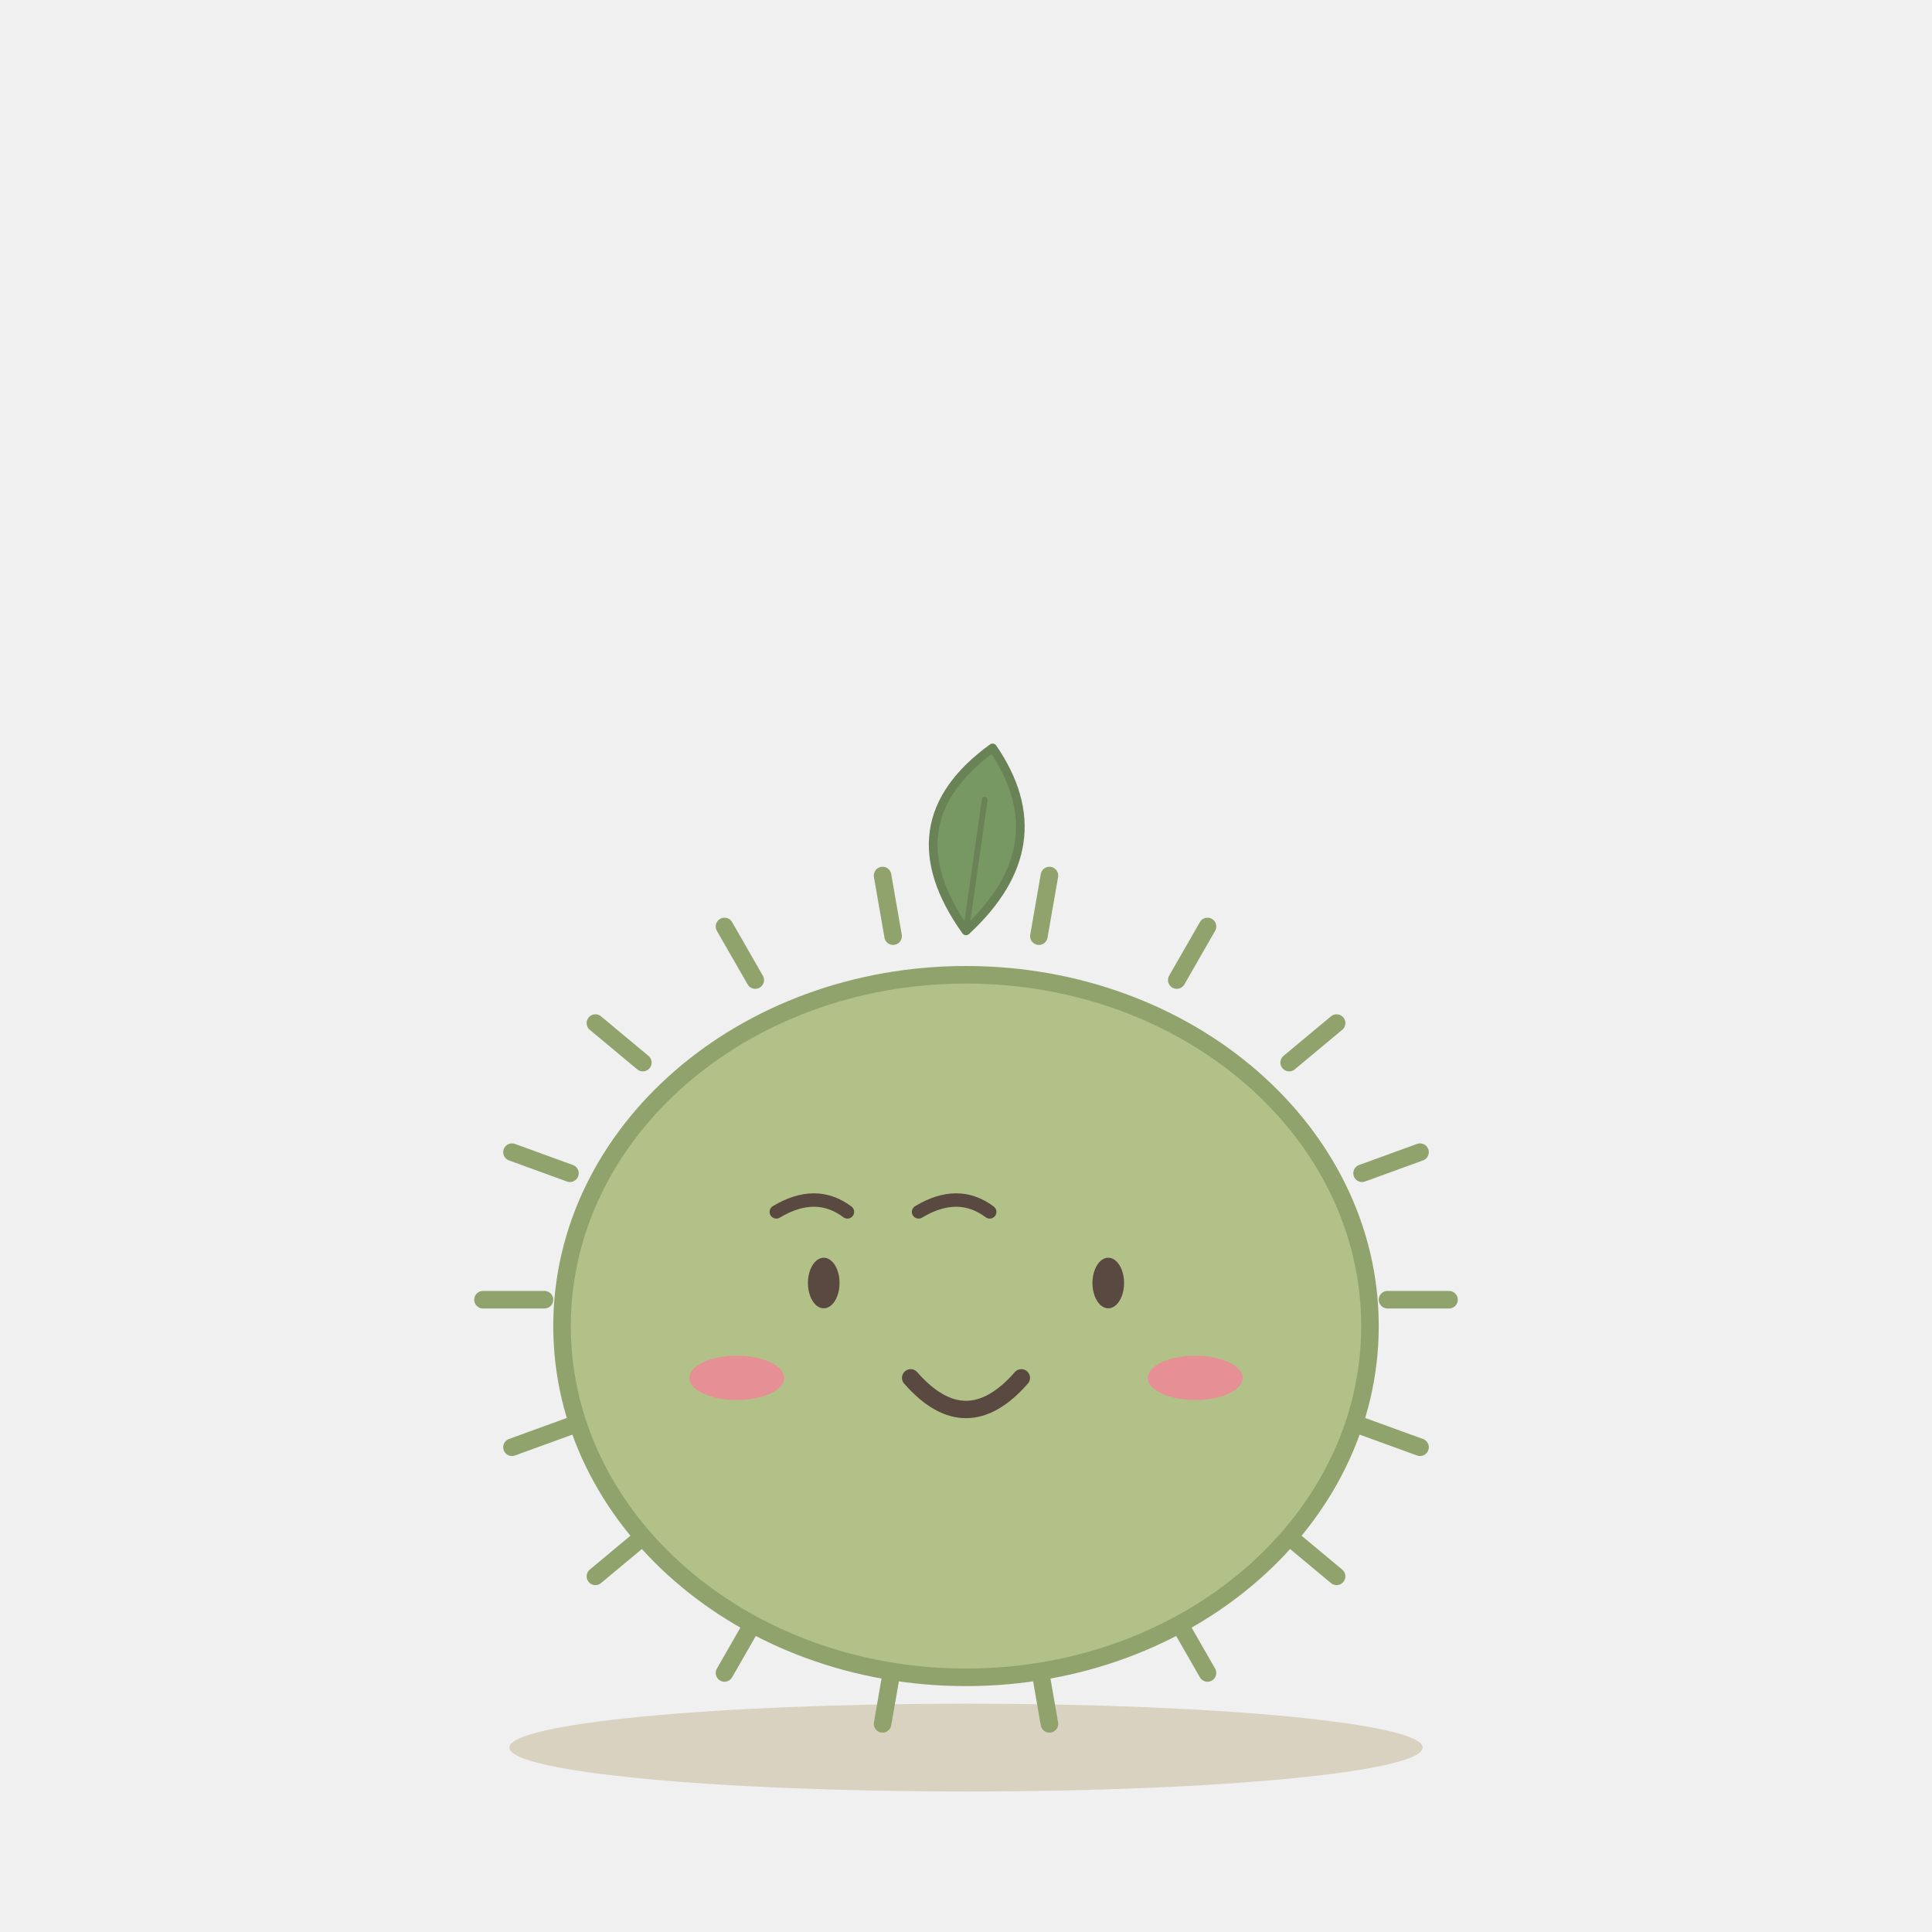
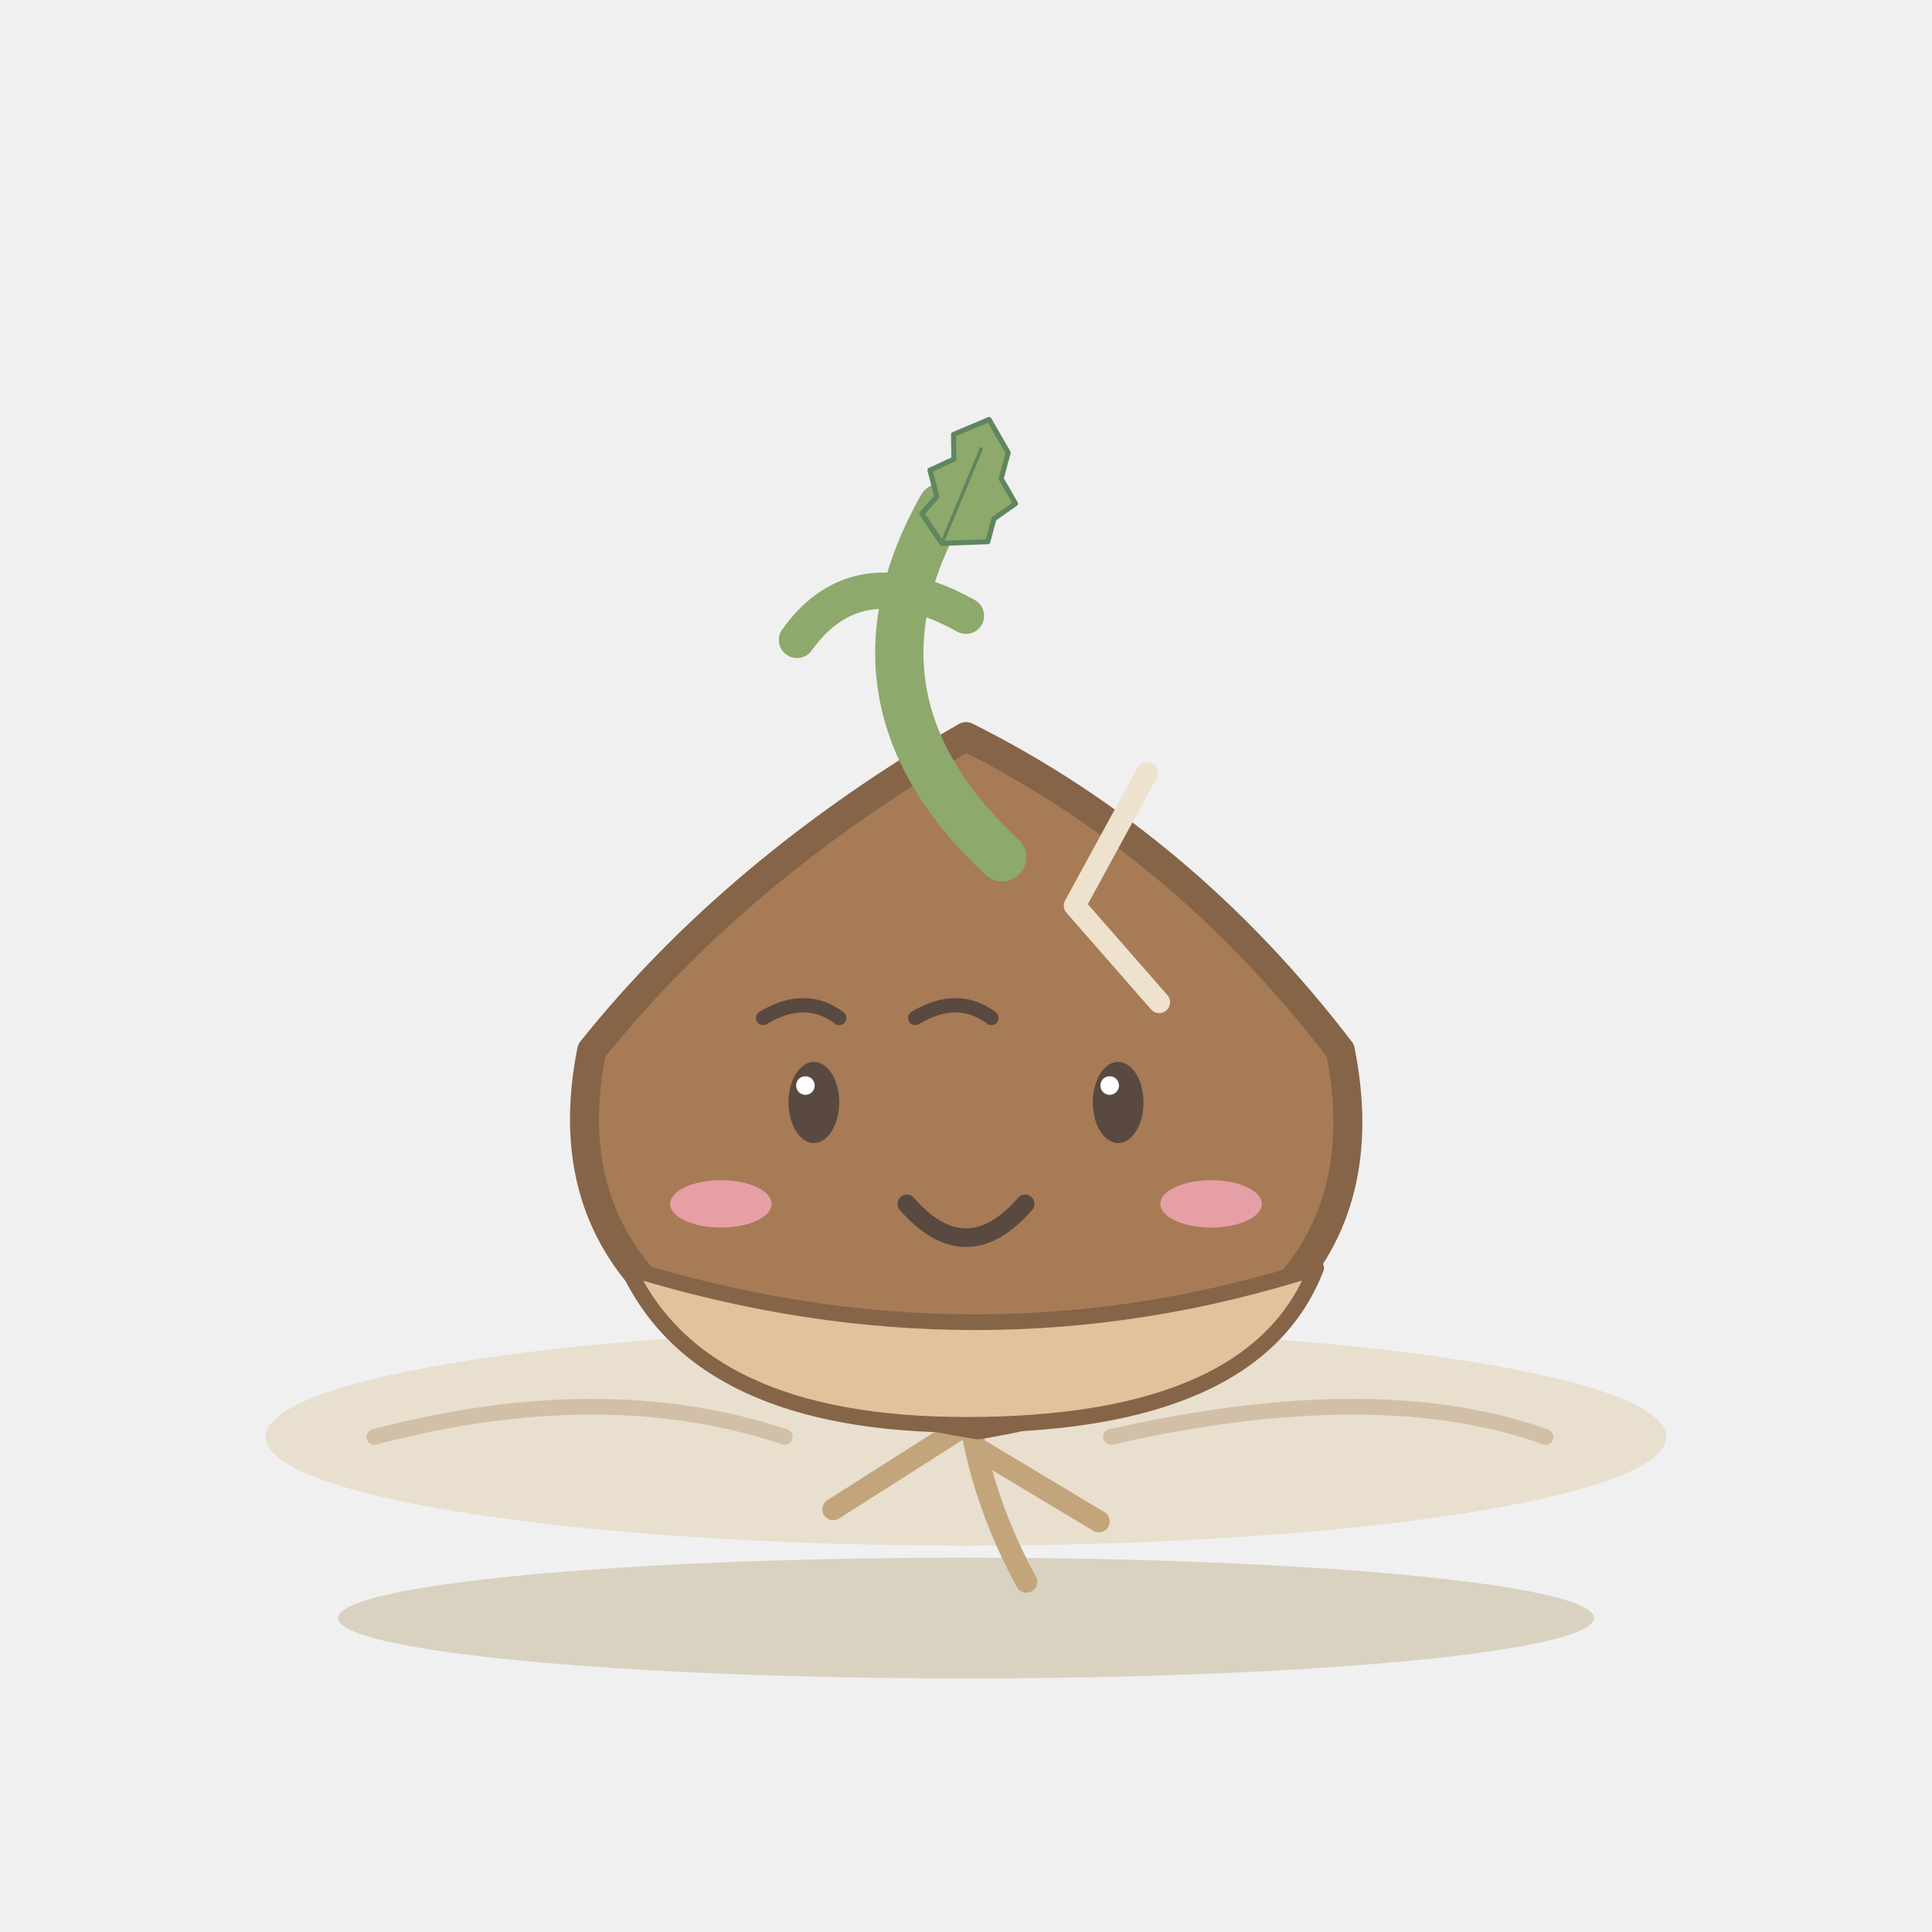
- <svg xmlns="http://www.w3.org/2000/svg" width="220" height="220" viewBox="0 0 220 220" role="img" data-character="chestnut" data-stage="2">
+ <svg xmlns="http://www.w3.org/2000/svg" width="220" height="220" viewBox="30 65 160 160" role="img" data-character="chestnut" data-stage="2">
+   <style>.sproutEyes{transform-box:fill-box;transform-origin:center;animation:sproutBlink 5.2s infinite}@keyframes sproutBlink{0%,42%,46%,100%{transform:scaleY(1)}44%{transform:scaleY(.08)}}@media(prefers-reduced-motion:reduce){.sproutEyes{animation:none}}</style>
  <ellipse cx="110" cy="199" rx="52" ry="5" fill="#d9d2c1" stroke="none" stroke-width="2" />
-   <g transform="translate(110 106) rotate(-25) scale(0.55)">
-     <path d="M0 0Q-5-27 21-32Q25-8 0 0Z" fill="#789863" stroke="#698357" stroke-width="1.8" stroke-linecap="round" stroke-linejoin="round" />
-     <path d="M0 0 15-23" fill="none" stroke="#698357" stroke-width="1.2" stroke-linecap="round" stroke-linejoin="round" />
+   <ellipse cx="110" cy="184" rx="58" ry="9" fill="#e8dfcf" stroke="none" stroke-width="2" />
+   <path d="M61 184q19-5 34 0m27 0q22-5 36 0" fill="none" stroke="#d1c0a7" stroke-width="1.3" stroke-linecap="round" stroke-linejoin="round" />
+   <g data-part="roots">
+     <path d="M110 173q-1 12 5 23m-5-13-11 7m12-5 10 6" fill="none" stroke="#c3a57b" stroke-width="1.8" stroke-linecap="round" stroke-linejoin="round" />
  </g>
-   <path d="M158.0 148.0l7.0 0.0" fill="none" stroke="#91a36d" stroke-width="2" stroke-linecap="round" stroke-linejoin="round" />
-   <path d="M155.1 162.4l6.6 2.4" fill="none" stroke="#91a36d" stroke-width="2" stroke-linecap="round" stroke-linejoin="round" />
-   <path d="M146.8 175.0l5.4 4.5" fill="none" stroke="#91a36d" stroke-width="2" stroke-linecap="round" stroke-linejoin="round" />
-   <path d="M134.0 184.4l3.5 6.1" fill="none" stroke="#91a36d" stroke-width="2" stroke-linecap="round" stroke-linejoin="round" />
-   <path d="M118.3 189.4l1.2 6.9" fill="none" stroke="#91a36d" stroke-width="2" stroke-linecap="round" stroke-linejoin="round" />
-   <path d="M101.7 189.4l-1.2 6.9" fill="none" stroke="#91a36d" stroke-width="2" stroke-linecap="round" stroke-linejoin="round" />
-   <path d="M86.0 184.4l-3.5 6.1" fill="none" stroke="#91a36d" stroke-width="2" stroke-linecap="round" stroke-linejoin="round" />
-   <path d="M73.2 175.0l-5.4 4.5" fill="none" stroke="#91a36d" stroke-width="2" stroke-linecap="round" stroke-linejoin="round" />
-   <path d="M64.9 162.4l-6.6 2.4" fill="none" stroke="#91a36d" stroke-width="2" stroke-linecap="round" stroke-linejoin="round" />
-   <path d="M62.0 148.0l-7.0 0.0" fill="none" stroke="#91a36d" stroke-width="2" stroke-linecap="round" stroke-linejoin="round" />
-   <path d="M64.9 133.6l-6.6 -2.4" fill="none" stroke="#91a36d" stroke-width="2" stroke-linecap="round" stroke-linejoin="round" />
-   <path d="M73.2 121.0l-5.4 -4.5" fill="none" stroke="#91a36d" stroke-width="2" stroke-linecap="round" stroke-linejoin="round" />
-   <path d="M86.0 111.6l-3.5 -6.1" fill="none" stroke="#91a36d" stroke-width="2" stroke-linecap="round" stroke-linejoin="round" />
-   <path d="M101.7 106.6l-1.2 -6.9" fill="none" stroke="#91a36d" stroke-width="2" stroke-linecap="round" stroke-linejoin="round" />
-   <path d="M118.3 106.6l1.2 -6.9" fill="none" stroke="#91a36d" stroke-width="2" stroke-linecap="round" stroke-linejoin="round" />
-   <path d="M134.0 111.6l3.5 -6.1" fill="none" stroke="#91a36d" stroke-width="2" stroke-linecap="round" stroke-linejoin="round" />
-   <path d="M146.8 121.0l5.4 -4.5" fill="none" stroke="#91a36d" stroke-width="2" stroke-linecap="round" stroke-linejoin="round" />
-   <path d="M155.1 133.6l6.6 -2.4" fill="none" stroke="#91a36d" stroke-width="2" stroke-linecap="round" stroke-linejoin="round" />
-   <ellipse cx="110" cy="151" rx="46" ry="40" fill="#b2c187" stroke="#91a36d" stroke-width="2" />
-   <g transform="translate(110 147) scale(0.9)">
-     <ellipse cx="-18" cy="-1" rx="2" ry="3.2" fill="#594940" stroke="none" stroke-width="2" />
-     <ellipse cx="18" cy="-1" rx="2" ry="3.2" fill="#594940" stroke="none" stroke-width="2" />
-     <path d="M-24-10q5-3 9 0m9 0q5-3 9 0" fill="none" stroke="#594940" stroke-width="1.7" stroke-linecap="round" stroke-linejoin="round" />
+   <path d="M110 126Q91 137 79 152Q74 177 111 183Q146 177 141 152Q128 135 110 126Z" fill="#a77b56" stroke="#856448" stroke-width="2.4" stroke-linecap="round" stroke-linejoin="round" />
+   <path d="M82 170Q111 179 139 170Q134 183 110 183Q88 183 82 170Z" fill="#e0c29d" stroke="#856448" stroke-width="1.3" stroke-linecap="round" stroke-linejoin="round" />
+   <path d="M113 136q-14-13-5-29" fill="none" stroke="#8da96c" stroke-width="4" stroke-linecap="round" stroke-linejoin="round" />
+   <path d="M110 116q-9-5-14 2" fill="none" stroke="#8da96c" stroke-width="3" stroke-linecap="round" stroke-linejoin="round" />
+   <g transform="translate(108 110) rotate(15) scale(0.28)">
+     <path d="M0 0-8-7-5-13-9-20-3-25-5-32 4-39 12-31 12-23 18-17 13-11 13-4Z" fill="#8da96c" stroke="#5f865e" stroke-width="1.5" stroke-linecap="round" stroke-linejoin="round" />
+     <path d="M0 0 4-30" fill="none" stroke="#5f865e" stroke-width="1" stroke-linecap="round" stroke-linejoin="round" />
+   </g>
+   <path d="M125 129l-6 11 7 8" fill="none" stroke="#eee1ce" stroke-width="1.8" stroke-linecap="round" stroke-linejoin="round" />
+   <g transform="translate(110 157) scale(0.7)">
+     <g class="sproutEyes">
+       <ellipse cx="-18" cy="-1" rx="3" ry="4.8" fill="#594940" stroke="none" stroke-width="2" />
+       <ellipse cx="18" cy="-1" rx="3" ry="4.8" fill="#594940" stroke="none" stroke-width="2" />
+       <ellipse cx="-19" cy="-3" rx="1.1" ry="1.1" fill="#fff" stroke="none" stroke-width="2" />
+       <ellipse cx="17" cy="-3" rx="1.1" ry="1.1" fill="#fff" stroke="none" stroke-width="2" />
+       <path d="M-24-11q5-3 9 0m9 0q5-3 9 0" fill="none" stroke="#594940" stroke-width="1.7" stroke-linecap="round" stroke-linejoin="round" />
+     </g>
    <path d="M-7 11q7 8 14 0" fill="none" stroke="#594940" stroke-width="2.2" stroke-linecap="round" stroke-linejoin="round" />
-     <ellipse cx="-29" cy="11" rx="6" ry="2.8" fill="#e68f95" stroke="none" stroke-width="2" />
-     <ellipse cx="29" cy="11" rx="6" ry="2.8" fill="#e68f95" stroke="none" stroke-width="2" />
+     <ellipse cx="-29" cy="11" rx="6" ry="2.8" fill="#e6a0a5" stroke="none" stroke-width="2" />
+     <ellipse cx="29" cy="11" rx="6" ry="2.8" fill="#e6a0a5" stroke="none" stroke-width="2" />
  </g>
</svg>
